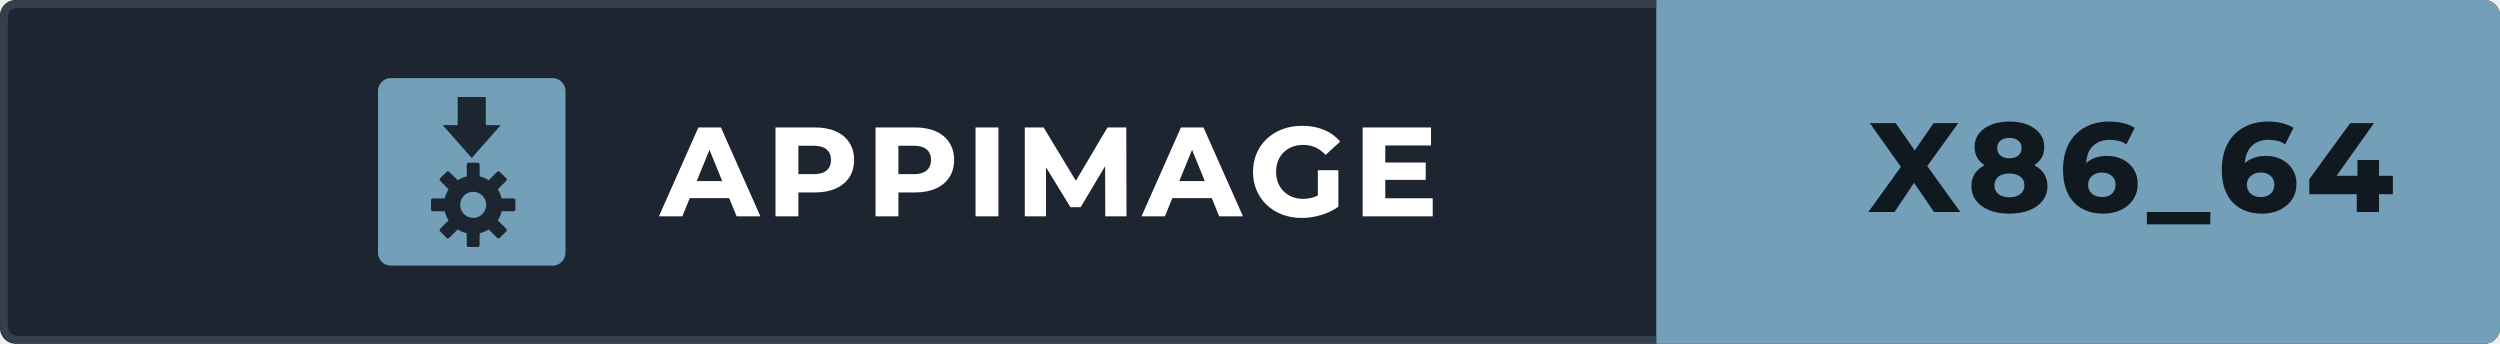
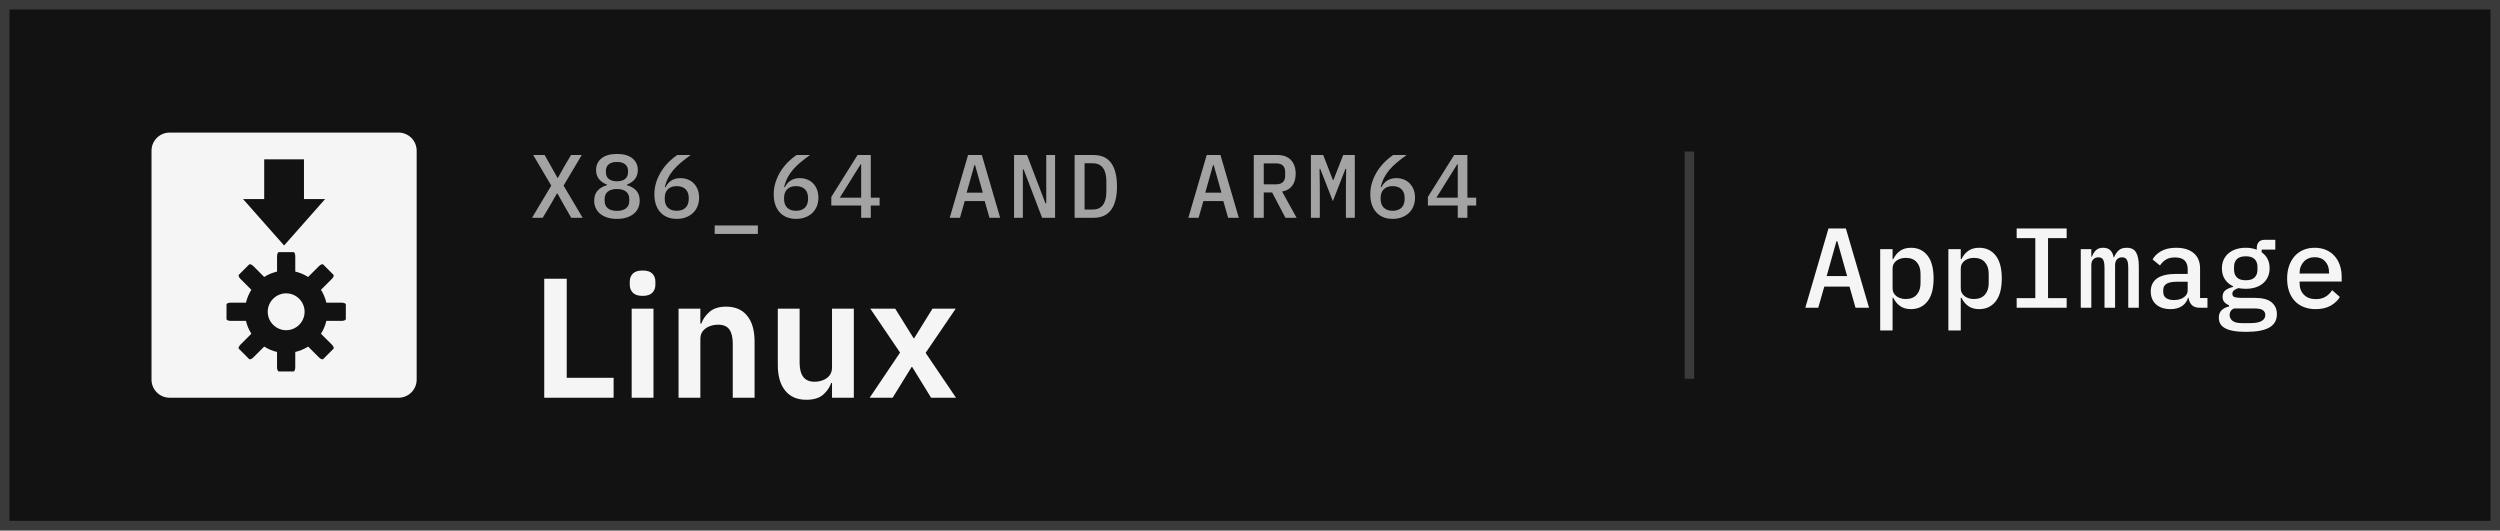
- <svg xmlns="http://www.w3.org/2000/svg" width="320" height="44" viewBox="0 0 320 44" role="img" aria-labelledby="badge-title badge-desc">
-   <defs>
-     <clipPath id="badge-shape">
-       <rect width="320" height="44" rx="2" />
-     </clipPath>
-   </defs>
-   <g clip-path="url(#badge-shape)" aria-hidden="true">
-     <rect width="320" height="44" fill="#1D2530" />
-     <rect x="212" width="108" height="44" fill="#739FB9" />
-     <path d="M 212 .5 H 2.5 Q .5 .5 .5 2.5 V 41.5 Q .5 43.5 2.5 43.5 H 212" fill="none" stroke="#35404E" />
-     <svg viewBox="0 0 24 24" fill="#739FB9" x="48.382" y="10" width="24" height="24" preserveAspectRatio="xMidYMid meet">
-       <path d="M1.64 0C.735 0 0 .736 0 1.64v20.72C0 23.265.736 24 1.64 24h20.72c.904 0 1.64-.736 1.64-1.64V1.64C24 .735 23.264 0 22.36 0Zm8.56 2.42h3.6v3.6h1.912L12 10.22l-3.713-4.2H10.2Zm1.331 8.4h1.313c.103 0 .169.177.169.394v1.368c.417.096.81.266 1.162.488l.975-.975c.153-.153.32-.223.394-.15l.918.919c.074.073.004.24-.15.393l-.975.975c.223.352.393.745.488 1.163h1.369c.217 0 .394.065.394.169v1.312c0 .104-.177.169-.394.169h-1.369a3.74 3.74 0 0 1-.487 1.162l.974.975c.154.154.224.32.15.394l-.918.919c-.074.073-.24.003-.394-.15l-.975-.975a3.74 3.74 0 0 1-1.163.487v1.37c0 .216-.065.393-.168.393H11.53c-.103 0-.169-.177-.169-.394v-1.369a3.74 3.74 0 0 1-1.162-.487l-.975.975c-.153.153-.32.223-.394.15l-.918-.919c-.074-.073-.004-.24.15-.394l.974-.975a3.74 3.74 0 0 1-.487-1.162H7.181c-.217 0-.393-.065-.393-.169v-1.312c0-.104.176-.17.393-.17H8.55a3.74 3.74 0 0 1 .487-1.162l-.974-.975c-.154-.153-.224-.32-.15-.393l.918-.92c.074-.072.24-.002.394.15l.975.976a3.74 3.74 0 0 1 1.163-.488v-1.368c0-.217.065-.394.168-.394zm.656 3.731c-.917 0-1.668.752-1.668 1.669s.751 1.669 1.669 1.669c.917 0 1.668-.752 1.668-1.67 0-.916-.751-1.668-1.669-1.668z" fill="#739FB9" />
+ <svg xmlns="http://www.w3.org/2000/svg" width="264" height="56" viewBox="0 0 264 56" role="img" aria-labelledby="t d">
+   <g aria-hidden="true">
+     <rect width="264" height="56" fill="#121212" />
+     <rect x=".5" y=".5" width="263" height="55" fill="none" stroke="#3A3A3A" />
+     <svg viewBox="0 0 24 24" fill="#F5F5F5" x="16" y="14" width="28" height="28" preserveAspectRatio="xMidYMid meet">
+       <path d="M1.64 0C.735 0 0 .736 0 1.64v20.72C0 23.265.736 24 1.64 24h20.72c.904 0 1.64-.736 1.64-1.64V1.64C24 .735 23.264 0 22.36 0Zm8.56 2.42h3.6v3.6h1.912L12 10.22l-3.713-4.2H10.2Zm1.331 8.4h1.313c.103 0 .169.177.169.394v1.368c.417.096.81.266 1.162.488l.975-.975c.153-.153.32-.223.394-.15l.918.919c.074.073.004.24-.15.393l-.975.975c.223.352.393.745.488 1.163h1.369c.217 0 .394.065.394.169v1.312c0 .104-.177.169-.394.169h-1.369a3.74 3.74 0 0 1-.487 1.162l.974.975c.154.154.224.32.15.394l-.918.919c-.074.073-.24.003-.394-.15l-.975-.975a3.74 3.74 0 0 1-1.163.487v1.37c0 .216-.065.393-.168.393H11.53c-.103 0-.169-.177-.169-.394v-1.369a3.74 3.74 0 0 1-1.162-.487l-.975.975c-.153.153-.32.223-.394.15l-.918-.919c-.074-.073-.004-.24.15-.394l.974-.975a3.74 3.74 0 0 1-.487-1.162H7.181c-.217 0-.393-.065-.393-.169v-1.312c0-.104.176-.17.393-.17H8.55a3.74 3.74 0 0 1 .487-1.162l-.974-.975c-.154-.153-.224-.32-.15-.393l.918-.92c.074-.072.24-.002.394.15l.975.976a3.74 3.74 0 0 1 1.163-.488v-1.368c0-.217.065-.394.168-.394zm.656 3.731c-.917 0-1.668.752-1.668 1.669s.751 1.669 1.669 1.669c.917 0 1.668-.752 1.668-1.67 0-.916-.751-1.668-1.669-1.668z" fill="#F5F5F5" />
    </svg>
-     <path d="M-11.69 0 298.878 700H476.512L787.537 0H600.188L350.888 610.386H421.873L172.573 0ZM151.122 143.016 197.873 277.38H549.112L596.32 143.016ZM906.491 0V700H1217.45Q1312.709 700 1381.696 669.142Q1450.683 638.284 1488.084 580.612Q1525.485 522.939 1525.485 443.767Q1525.485 365.051 1488.084 307.65Q1450.683 250.249 1381.696 219.12Q1312.709 187.99 1217.45 187.99H1006.425L1086.754 267.518V0ZM1086.754 247.914 1006.425 332.071H1207.476Q1275.664 332.071 1309.672 361.609Q1343.679 391.147 1343.679 443.767Q1343.679 496.843 1309.672 526.381Q1275.664 555.919 1207.476 555.919H1006.425L1086.754 640.076ZM1694.337 0V700H2005.296Q2100.555 700 2169.542 669.142Q2238.53 638.284 2275.931 580.612Q2313.332 522.939 2313.332 443.767Q2313.332 365.051 2275.931 307.65Q2238.53 250.249 2169.542 219.12Q2100.555 187.99 2005.296 187.99H1794.271L1874.6 267.518V0ZM1874.6 247.914 1794.271 332.071H1995.322Q2063.51 332.071 2097.518 361.609Q2131.525 391.147 2131.525 443.767Q2131.525 496.843 2097.518 526.381Q2063.51 555.919 1995.322 555.919H1794.271L1874.6 640.076ZM2482.183 0V700H2662.446V0ZM2870.03 0V700H3018.344L3312.049 214.675H3233.806L3521.339 700H3669.653L3671.196 0H3504.167L3502.624 444.529H3532.512L3309.963 71.68H3229.72L3001.455 444.529H3037.059V0ZM3789.541 0 4100.109 700H4277.743L4588.768 0H4401.419L4152.119 610.386H4223.103L3973.803 0ZM3952.352 143.016 3999.103 277.38H4350.343L4397.55 143.016ZM5051.534 -12.802Q4968.361 -12.802 4898.232 13.698Q4828.102 40.198 4776.516 88.97Q4724.93 137.741 4696.387 204.056Q4667.844 270.371 4667.844 350Q4667.844 429.629 4696.387 495.944Q4724.93 562.259 4777.016 611.03Q4829.102 659.802 4899.775 686.302Q4970.448 712.802 5055.163 712.802Q5150.94 712.802 5227.186 681Q5303.432 649.198 5354.604 588.767L5239.696 483.635Q5202.585 523.463 5159.288 542.963Q5115.991 562.463 5063.965 562.463Q5016.285 562.463 4976.79 547.265Q4937.295 532.067 4908.899 503.813Q4880.503 475.559 4865.076 436.706Q4849.65 397.853 4849.65 350Q4849.65 303.69 4865.076 264.566Q4880.503 225.441 4908.899 196.959Q4937.295 168.477 4976.018 153.007Q5014.742 137.537 5061.879 137.537Q5108.275 137.537 5151.757 152.636Q5195.24 167.735 5238.696 203.933L5340.087 76.198Q5281.112 32.741 5204.138 9.97Q5127.163 -12.802 5051.534 -12.802ZM5340.087 76.198 5178.489 99.345V363.061H5340.087ZM5531.568 0V700H6069.958V558.092H5709.658V141.908H6083.415V0ZM5696.857 286.904V423.553H6028.045V286.904Z" fill="#FFFFFF" transform="matrix(0.01625 0 0 -0.01625 84.534 27.688)" />
-     <path d="M0.68 0 304 420.467 303.457 290.645 12.422 700H215.745L409.106 424.467L323.518 423.467L514.249 700H708.857L418.735 298.274V425.726L725.228 0H518.274L319.431 290.731L401.933 291.274L206.634 0ZM1111.536 -12.802Q1021.734 -12.802 954.661 13.784Q887.587 40.371 850.1 89.272Q812.613 138.173 812.613 204.345Q812.613 270.061 849.958 316.005Q887.303 361.949 954.648 386.035Q1021.993 410.122 1111.536 410.122Q1201.08 410.122 1268.653 386.035Q1336.227 361.949 1373.8 315.777Q1411.374 269.604 1411.374 204.345Q1411.374 138.173 1373.658 89.272Q1335.942 40.371 1268.64 13.784Q1201.338 -12.802 1111.536 -12.802ZM1111.536 116.045Q1165.638 116.045 1197.874 141.256Q1230.111 166.467 1230.111 210.061Q1230.111 253.655 1197.874 278.637Q1165.638 303.62 1111.536 303.62Q1057.434 303.62 1025.655 278.637Q993.876 253.655 993.876 210.061Q993.876 166.467 1025.655 141.256Q1057.434 116.045 1111.536 116.045ZM1111.536 423.294Q1155.638 423.294 1181.918 444.777Q1208.197 466.259 1208.197 503.396Q1208.197 541.99 1181.232 562.972Q1154.268 583.955 1111.536 583.955Q1068.805 583.955 1042.297 562.972Q1015.789 541.99 1015.789 503.396Q1015.789 466.259 1041.84 444.777Q1067.891 423.294 1111.536 423.294ZM1111.536 319.878Q1029.993 319.878 968.377 342.465Q906.76 365.051 872.186 407.952Q837.613 450.853 837.613 511.112Q837.613 573.284 872.328 618.185Q907.044 663.086 968.846 687.944Q1030.648 712.802 1111.536 712.802Q1192.881 712.802 1254.683 687.944Q1316.485 663.086 1351.43 618.185Q1386.374 573.284 1386.374 511.112Q1386.374 450.853 1351.8 407.952Q1317.227 365.051 1255.425 342.465Q1193.623 319.878 1111.536 319.878ZM1853.098 -12.802Q1755.839 -12.802 1684.223 26.612Q1612.606 66.025 1573.532 142.982Q1534.459 219.939 1534.459 333.025Q1534.459 454.655 1580.718 539.327Q1626.977 624 1709.223 668.401Q1791.469 712.802 1899.159 712.802Q1956.134 712.802 2008.837 700.129Q2061.539 687.457 2098.798 663.284L2032.986 533.006Q2003.357 553.635 1970.715 561.135Q1938.073 568.635 1902.788 568.635Q1817.169 568.635 1766.445 516.541Q1715.722 464.447 1715.722 363.345Q1715.722 346.061 1716.407 325.85Q1717.092 305.639 1720.291 285.157L1673.6 326.441Q1692.23 364.096 1721.742 389.88Q1751.255 415.665 1791.682 428.85Q1832.108 442.035 1882.022 442.035Q1948.763 442.035 2003.035 414.992Q2057.306 387.949 2089.892 338.863Q2122.479 289.777 2122.479 222.604Q2122.479 150.802 2086.535 97.858Q2050.59 44.914 1989.517 16.056Q1928.443 -12.802 1853.098 -12.802ZM1842.124 118.218Q1873.175 118.218 1897.213 129.916Q1921.251 141.614 1934.591 163.325Q1947.931 185.035 1947.931 214.345Q1947.931 258.767 1918.566 284.891Q1889.2 311.016 1840.296 311.016Q1808.332 311.016 1784.108 298.589Q1759.885 286.163 1745.816 264.452Q1731.747 242.741 1731.747 213.888Q1731.747 186.406 1745.131 164.695Q1758.514 142.984 1783.194 130.601Q1807.875 118.218 1842.124 118.218ZM2194.538 -97.157V0H2694.538V-97.157ZM3103.791 -12.802Q3006.532 -12.802 2934.915 26.612Q2863.298 66.025 2824.225 142.982Q2785.151 219.939 2785.151 333.025Q2785.151 454.655 2831.41 539.327Q2877.669 624 2959.915 668.401Q3042.161 712.802 3149.851 712.802Q3206.826 712.802 3259.529 700.129Q3312.232 687.457 3349.491 663.284L3283.679 533.006Q3254.049 553.635 3221.407 561.135Q3188.765 568.635 3153.481 568.635Q3067.861 568.635 3017.138 516.541Q2966.414 464.447 2966.414 363.345Q2966.414 346.061 2967.099 325.85Q2967.785 305.639 2970.983 285.157L2924.293 326.441Q2942.922 364.096 2972.435 389.88Q3001.947 415.665 3042.374 428.85Q3082.8 442.035 3132.714 442.035Q3199.455 442.035 3253.727 414.992Q3307.998 387.949 3340.585 338.863Q3373.171 289.777 3373.171 222.604Q3373.171 150.802 3337.227 97.858Q3301.283 44.914 3240.209 16.056Q3179.136 -12.802 3103.791 -12.802ZM3092.816 118.218Q3123.867 118.218 3147.905 129.916Q3171.943 141.614 3185.284 163.325Q3198.624 185.035 3198.624 214.345Q3198.624 258.767 3169.258 284.891Q3139.892 311.016 3090.989 311.016Q3059.024 311.016 3034.8 298.589Q3010.577 286.163 2996.508 264.452Q2982.44 242.741 2982.44 213.888Q2982.44 186.406 2995.823 164.695Q3009.206 142.984 3033.887 130.601Q3058.567 118.218 3092.816 118.218ZM3474.17 140.559V259.035L3796.297 700H3983.931L3670.062 259.035L3583.362 285.182H4132.215V140.559ZM3848.135 0V140.559L3853.307 285.182V410H4023.225V0Z" fill="#101820" transform="matrix(0.01625 0 0 -0.01625 239.136 27.139)" />
+     <path d="M61.529 23.0H60.322L59.572 21.689L58.869 20.435H58.812L58.09 21.689L57.311 23.0H56.181L58.213 19.599L56.304 16.369H57.511L58.185 17.556L58.869 18.782H58.916L59.6 17.556L60.303 16.369H61.434L59.515 19.599ZM65.15 23.114Q64.561 23.114 64.114 22.967Q63.668 22.82 63.364 22.563Q63.06 22.306 62.903 21.955Q62.746 21.604 62.746 21.186Q62.746 20.52 63.117 20.121Q63.487 19.723 64.086 19.561V19.485Q63.573 19.305 63.26 18.915Q62.946 18.526 62.946 17.956Q62.946 17.186 63.521 16.721Q64.096 16.255 65.15 16.255Q66.204 16.255 66.779 16.721Q67.354 17.186 67.354 17.956Q67.354 18.526 67.041 18.915Q66.727 19.305 66.214 19.485V19.561Q66.812 19.723 67.183 20.121Q67.553 20.52 67.553 21.186Q67.553 21.604 67.397 21.955Q67.24 22.306 66.936 22.563Q66.632 22.82 66.185 22.967Q65.739 23.114 65.15 23.114ZM65.15 22.268Q65.777 22.268 66.114 21.993Q66.451 21.718 66.451 21.214V21.014Q66.451 20.511 66.114 20.236Q65.777 19.96 65.15 19.96Q64.523 19.96 64.186 20.236Q63.848 20.511 63.848 21.014V21.214Q63.848 21.718 64.186 21.993Q64.523 22.268 65.15 22.268ZM65.15 19.143Q65.72 19.143 66.019 18.891Q66.319 18.639 66.319 18.184V18.06Q66.319 17.604 66.019 17.352Q65.72 17.101 65.15 17.101Q64.58 17.101 64.281 17.352Q63.981 17.604 63.981 18.06V18.184Q63.981 18.639 64.281 18.891Q64.58 19.143 65.15 19.143ZM71.469 23.114Q70.908 23.114 70.471 22.934Q70.034 22.753 69.73 22.416Q69.426 22.078 69.265 21.603Q69.103 21.128 69.103 20.53Q69.103 19.808 69.322 19.172Q69.54 18.535 69.892 18.003Q70.243 17.471 70.671 17.058Q71.099 16.645 71.516 16.369H72.941Q72.371 16.777 71.915 17.157Q71.459 17.538 71.122 17.937Q70.785 18.335 70.557 18.777Q70.329 19.219 70.206 19.761L70.272 19.779Q70.376 19.58 70.519 19.404Q70.661 19.229 70.851 19.096Q71.041 18.962 71.288 18.886Q71.535 18.811 71.849 18.811Q72.276 18.811 72.637 18.953Q72.998 19.096 73.264 19.366Q73.53 19.637 73.678 20.017Q73.825 20.397 73.825 20.872Q73.825 21.366 73.659 21.779Q73.492 22.192 73.184 22.487Q72.875 22.782 72.438 22.948Q72.001 23.114 71.469 23.114ZM71.459 22.259Q72.067 22.259 72.4 21.931Q72.732 21.604 72.732 21.005V20.91Q72.732 20.311 72.4 19.984Q72.067 19.656 71.459 19.656Q70.861 19.656 70.528 19.984Q70.196 20.311 70.196 20.91V21.005Q70.196 21.604 70.528 21.931Q70.861 22.259 71.459 22.259ZM75.47 24.7V23.808H80.03V24.7ZM84.069 23.114Q83.508 23.114 83.071 22.934Q82.634 22.753 82.33 22.416Q82.026 22.078 81.865 21.603Q81.703 21.128 81.703 20.53Q81.703 19.808 81.922 19.172Q82.14 18.535 82.492 18.003Q82.843 17.471 83.271 17.058Q83.698 16.645 84.116 16.369H85.541Q84.971 16.777 84.515 17.157Q84.059 17.538 83.722 17.937Q83.385 18.335 83.157 18.777Q82.929 19.219 82.805 19.761L82.872 19.779Q82.976 19.58 83.119 19.404Q83.261 19.229 83.451 19.096Q83.641 18.962 83.888 18.886Q84.135 18.811 84.449 18.811Q84.876 18.811 85.237 18.953Q85.598 19.096 85.864 19.366Q86.13 19.637 86.278 20.017Q86.425 20.397 86.425 20.872Q86.425 21.366 86.259 21.779Q86.092 22.192 85.784 22.487Q85.475 22.782 85.038 22.948Q84.601 23.114 84.069 23.114ZM84.059 22.259Q84.667 22.259 85 21.931Q85.332 21.604 85.332 21.005V20.91Q85.332 20.311 85 19.984Q84.667 19.656 84.059 19.656Q83.461 19.656 83.128 19.984Q82.796 20.311 82.796 20.91V21.005Q82.796 21.604 83.128 21.931Q83.461 22.259 84.059 22.259ZM90.939 23.0V21.708H87.785V20.796L90.559 16.369H91.955V20.872H92.886V21.708H91.955V23.0ZM88.687 20.872H90.939V17.348H90.882ZM104.489 23.0 103.985 21.233H101.876L101.373 23.0H100.29L102.228 16.369H103.681L105.619 23.0ZM102.969 17.442H102.893L102.076 20.349H103.786ZM108.1 17.898H108.015V23.0H107.084V16.369H108.452L110.399 21.471H110.485V16.369H111.416V23.0H110.048ZM113.479 16.369H115.455Q116.728 16.369 117.341 17.215Q117.953 18.06 117.953 19.684Q117.953 21.309 117.341 22.154Q116.728 23.0 115.455 23.0H113.479ZM115.388 22.126Q116.12 22.126 116.476 21.637Q116.832 21.148 116.832 20.236V19.134Q116.832 18.221 116.476 17.732Q116.12 17.243 115.388 17.243H114.533V22.126ZM129.689 23.0 129.185 21.233H127.076L126.573 23.0H125.49L127.428 16.369H128.881L130.819 23.0ZM128.169 17.442H128.093L127.276 20.349H128.986ZM133.452 23.0H132.398V16.369H134.877Q135.827 16.369 136.326 16.901Q136.825 17.433 136.825 18.364Q136.825 19.124 136.454 19.618Q136.084 20.112 135.39 20.226L136.92 23.0H135.742L134.336 20.321H133.452ZM134.725 19.466Q135.713 19.466 135.713 18.564V18.155Q135.713 17.253 134.725 17.253H133.452V19.466ZM142.127 19.827 142.156 17.832H142.08L140.75 21.242L139.42 17.832H139.344L139.372 19.827V23.0H138.432V16.369H139.733L140.75 19H140.816L141.842 16.369H143.068V23.0H142.127ZM147.069 23.114Q146.508 23.114 146.072 22.934Q145.635 22.753 145.331 22.416Q145.026 22.078 144.865 21.603Q144.703 21.128 144.703 20.53Q144.703 19.808 144.922 19.172Q145.14 18.535 145.492 18.003Q145.843 17.471 146.271 17.058Q146.698 16.645 147.117 16.369H148.541Q147.971 16.777 147.515 17.157Q147.059 17.538 146.722 17.937Q146.385 18.335 146.157 18.777Q145.929 19.219 145.805 19.761L145.872 19.779Q145.976 19.58 146.119 19.404Q146.261 19.229 146.451 19.096Q146.641 18.962 146.888 18.886Q147.135 18.811 147.449 18.811Q147.876 18.811 148.238 18.953Q148.599 19.096 148.864 19.366Q149.13 19.637 149.278 20.017Q149.425 20.397 149.425 20.872Q149.425 21.366 149.259 21.779Q149.093 22.192 148.784 22.487Q148.475 22.782 148.038 22.948Q147.601 23.114 147.069 23.114ZM147.059 22.259Q147.667 22.259 148.0 21.931Q148.332 21.604 148.332 21.005V20.91Q148.332 20.311 148.0 19.984Q147.667 19.656 147.059 19.656Q146.461 19.656 146.128 19.984Q145.796 20.311 145.796 20.91V21.005Q145.796 21.604 146.128 21.931Q146.461 22.259 147.059 22.259ZM153.939 23.0V21.708H150.785V20.796L153.559 16.369H154.956V20.872H155.887V21.708H154.956V23.0ZM151.688 20.872H153.939V17.348H153.882Z" fill="#A3A3A3" />
+     <path d="M64.798 42.0H57.471V29.436H59.846V39.894H64.798ZM67.856 31.245Q67.153 31.245 66.829 30.912Q66.505 30.579 66.505 30.079V29.731Q66.505 29.219 66.829 28.892Q67.153 28.566 67.856 28.566Q68.566 28.566 68.887 28.892Q69.208 29.219 69.208 29.731V30.079Q69.208 30.579 68.887 30.912Q68.566 31.245 67.856 31.245ZM66.705 42.0V32.598H69.008V42.0ZM73.958 42.0H71.655V32.598H73.958V34.173H74.055Q74.334 33.419 74.961 32.901Q75.589 32.382 76.683 32.382Q78.123 32.382 78.903 33.345Q79.683 34.309 79.683 36.067V42.0H77.38V36.294Q77.38 35.298 77.02 34.792Q76.661 34.287 75.832 34.287Q75.36 34.287 74.932 34.451Q74.504 34.614 74.231 34.949Q73.958 35.283 73.958 35.784ZM87.861 42.0V40.437H87.777Q87.532 41.141 86.922 41.679Q86.311 42.216 85.141 42.216Q83.707 42.216 82.921 41.257Q82.136 40.299 82.136 38.543V32.598H84.439V38.304Q84.439 39.279 84.821 39.795Q85.202 40.311 86.018 40.311Q86.479 40.311 86.903 40.147Q87.328 39.984 87.595 39.651Q87.861 39.319 87.861 38.821V32.598H90.164V42.0ZM91.836 42.0 95.046 37.231 91.904 32.598H94.535L96.474 35.711H96.541L98.468 32.598H100.921L97.746 37.263L100.955 42.0H98.324L96.33 38.757H96.264L94.263 42.0Z" fill="#F5F5F5" />
+     <path d="M178.4 16V40" stroke="#3A3A3A" />
+     <path d="M195.944 32.5 195.308 30.268H192.644L192.008 32.5H190.64L193.088 24.124H194.924L197.372 32.5ZM194.024 25.48H193.928L192.896 29.152H195.056ZM198.548 26.308H199.856V27.364H199.928Q200.204 26.8 200.66 26.482Q201.116 26.164 201.8 26.164Q202.892 26.164 203.54 26.98Q204.188 27.796 204.188 29.404Q204.188 31.012 203.54 31.828Q202.892 32.644 201.8 32.644Q201.116 32.644 200.66 32.326Q200.204 32.008 199.928 31.444H199.856V34.9H198.548ZM201.26 31.576Q202.004 31.576 202.406 31.12Q202.808 30.664 202.808 29.908V28.9Q202.808 28.144 202.406 27.688Q202.004 27.232 201.26 27.232Q200.972 27.232 200.72 27.304Q200.468 27.376 200.276 27.52Q200.084 27.664 199.97 27.874Q199.856 28.084 199.856 28.372V30.436Q199.856 30.724 199.97 30.934Q200.084 31.144 200.276 31.288Q200.468 31.432 200.72 31.504Q200.972 31.576 201.26 31.576ZM205.748 26.308H207.056V27.364H207.128Q207.404 26.8 207.86 26.482Q208.316 26.164 209 26.164Q210.092 26.164 210.74 26.98Q211.388 27.796 211.388 29.404Q211.388 31.012 210.74 31.828Q210.092 32.644 209 32.644Q208.316 32.644 207.86 32.326Q207.404 32.008 207.128 31.444H207.056V34.9H205.748ZM208.46 31.576Q209.204 31.576 209.606 31.12Q210.008 30.664 210.008 29.908V28.9Q210.008 28.144 209.606 27.688Q209.204 27.232 208.46 27.232Q208.172 27.232 207.92 27.304Q207.668 27.376 207.476 27.52Q207.284 27.664 207.17 27.874Q207.056 28.084 207.056 28.372V30.436Q207.056 30.724 207.17 30.934Q207.284 31.144 207.476 31.288Q207.668 31.432 207.92 31.504Q208.172 31.576 208.46 31.576ZM212.96 32.5V31.48H214.928V25.144H212.96V24.124H218.24V25.144H216.272V31.48H218.24V32.5ZM219.728 32.5V26.308H220.844V27.112H220.904Q221.048 26.716 221.318 26.44Q221.588 26.164 222.092 26.164Q222.584 26.164 222.854 26.434Q223.124 26.704 223.196 27.172H223.244Q223.412 26.752 223.712 26.458Q224.012 26.164 224.576 26.164Q225.296 26.164 225.578 26.668Q225.86 27.172 225.86 28.144V32.5H224.744V28.312Q224.744 27.664 224.588 27.418Q224.432 27.172 224.084 27.172Q223.772 27.172 223.562 27.382Q223.352 27.592 223.352 28.012V32.5H222.236V28.312Q222.236 27.664 222.086 27.418Q221.936 27.172 221.588 27.172Q221.264 27.172 221.054 27.382Q220.844 27.592 220.844 28.012V32.5ZM232.304 32.5Q231.74 32.5 231.458 32.212Q231.176 31.924 231.116 31.456H231.056Q230.876 32.02 230.402 32.332Q229.928 32.644 229.196 32.644Q228.248 32.644 227.684 32.146Q227.12 31.648 227.12 30.772Q227.12 29.872 227.786 29.398Q228.452 28.924 229.832 28.924H231.02V28.444Q231.02 27.184 229.688 27.184Q229.088 27.184 228.716 27.418Q228.344 27.652 228.092 28.036L227.312 27.4Q227.576 26.896 228.2 26.53Q228.824 26.164 229.808 26.164Q230.984 26.164 231.656 26.728Q232.328 27.292 232.328 28.36V31.468H233.108V32.5ZM229.568 31.684Q230.204 31.684 230.612 31.396Q231.02 31.108 231.02 30.652V29.752H229.856Q228.44 29.752 228.44 30.604V30.844Q228.44 31.264 228.74 31.474Q229.04 31.684 229.568 31.684ZM240.44 33.172Q240.44 34.132 239.636 34.588Q238.832 35.044 237.188 35.044Q236.384 35.044 235.838 34.942Q235.292 34.84 234.95 34.648Q234.608 34.456 234.458 34.18Q234.308 33.904 234.308 33.556Q234.308 33.052 234.59 32.77Q234.872 32.488 235.388 32.356V32.236Q235.076 32.116 234.89 31.9Q234.704 31.684 234.704 31.336Q234.704 30.88 235.016 30.646Q235.328 30.412 235.82 30.292V30.232Q235.256 29.968 234.944 29.488Q234.632 29.008 234.632 28.336Q234.632 27.844 234.812 27.442Q234.992 27.04 235.322 26.758Q235.652 26.476 236.114 26.32Q236.576 26.164 237.152 26.164Q237.8 26.164 238.316 26.368V26.164Q238.316 25.804 238.52 25.564Q238.724 25.324 239.144 25.324H240.272V26.356H238.832V26.644Q239.24 26.92 239.456 27.346Q239.672 27.772 239.672 28.336Q239.672 28.828 239.492 29.23Q239.312 29.632 238.982 29.914Q238.652 30.196 238.19 30.346Q237.728 30.496 237.152 30.496Q236.744 30.496 236.384 30.424Q236.168 30.484 235.952 30.628Q235.736 30.772 235.736 31.024Q235.736 31.312 236.012 31.384Q236.288 31.456 236.696 31.456H238.088Q239.336 31.456 239.888 31.93Q240.44 32.404 240.44 33.172ZM239.216 33.256Q239.216 32.944 238.964 32.758Q238.712 32.572 238.052 32.572H235.904Q235.448 32.788 235.448 33.268Q235.448 33.616 235.742 33.868Q236.036 34.12 236.72 34.12H237.692Q238.436 34.12 238.826 33.898Q239.216 33.676 239.216 33.256ZM237.152 29.596Q237.788 29.596 238.088 29.296Q238.388 28.996 238.388 28.492V28.168Q238.388 27.664 238.088 27.364Q237.788 27.064 237.152 27.064Q236.516 27.064 236.216 27.364Q235.916 27.664 235.916 28.168V28.492Q235.916 28.996 236.216 29.296Q236.516 29.596 237.152 29.596ZM244.532 32.644Q243.824 32.644 243.26 32.416Q242.696 32.188 242.312 31.768Q241.928 31.348 241.724 30.754Q241.52 30.16 241.52 29.416Q241.52 28.672 241.73 28.072Q241.94 27.472 242.318 27.046Q242.696 26.62 243.236 26.392Q243.776 26.164 244.436 26.164Q245.084 26.164 245.612 26.386Q246.14 26.608 246.512 27.016Q246.884 27.424 247.082 27.988Q247.28 28.552 247.28 29.236V29.728H242.84V29.932Q242.84 30.664 243.296 31.126Q243.752 31.588 244.556 31.588Q245.156 31.588 245.582 31.33Q246.008 31.072 246.272 30.64L247.088 31.36Q246.776 31.9 246.134 32.272Q245.492 32.644 244.532 32.644ZM244.436 27.16Q244.088 27.16 243.794 27.28Q243.5 27.4 243.29 27.622Q243.08 27.844 242.96 28.144Q242.84 28.444 242.84 28.804V28.888H245.948V28.768Q245.948 28.036 245.534 27.598Q245.12 27.16 244.436 27.16Z" fill="#F5F5F5" />
  </g>
</svg>
